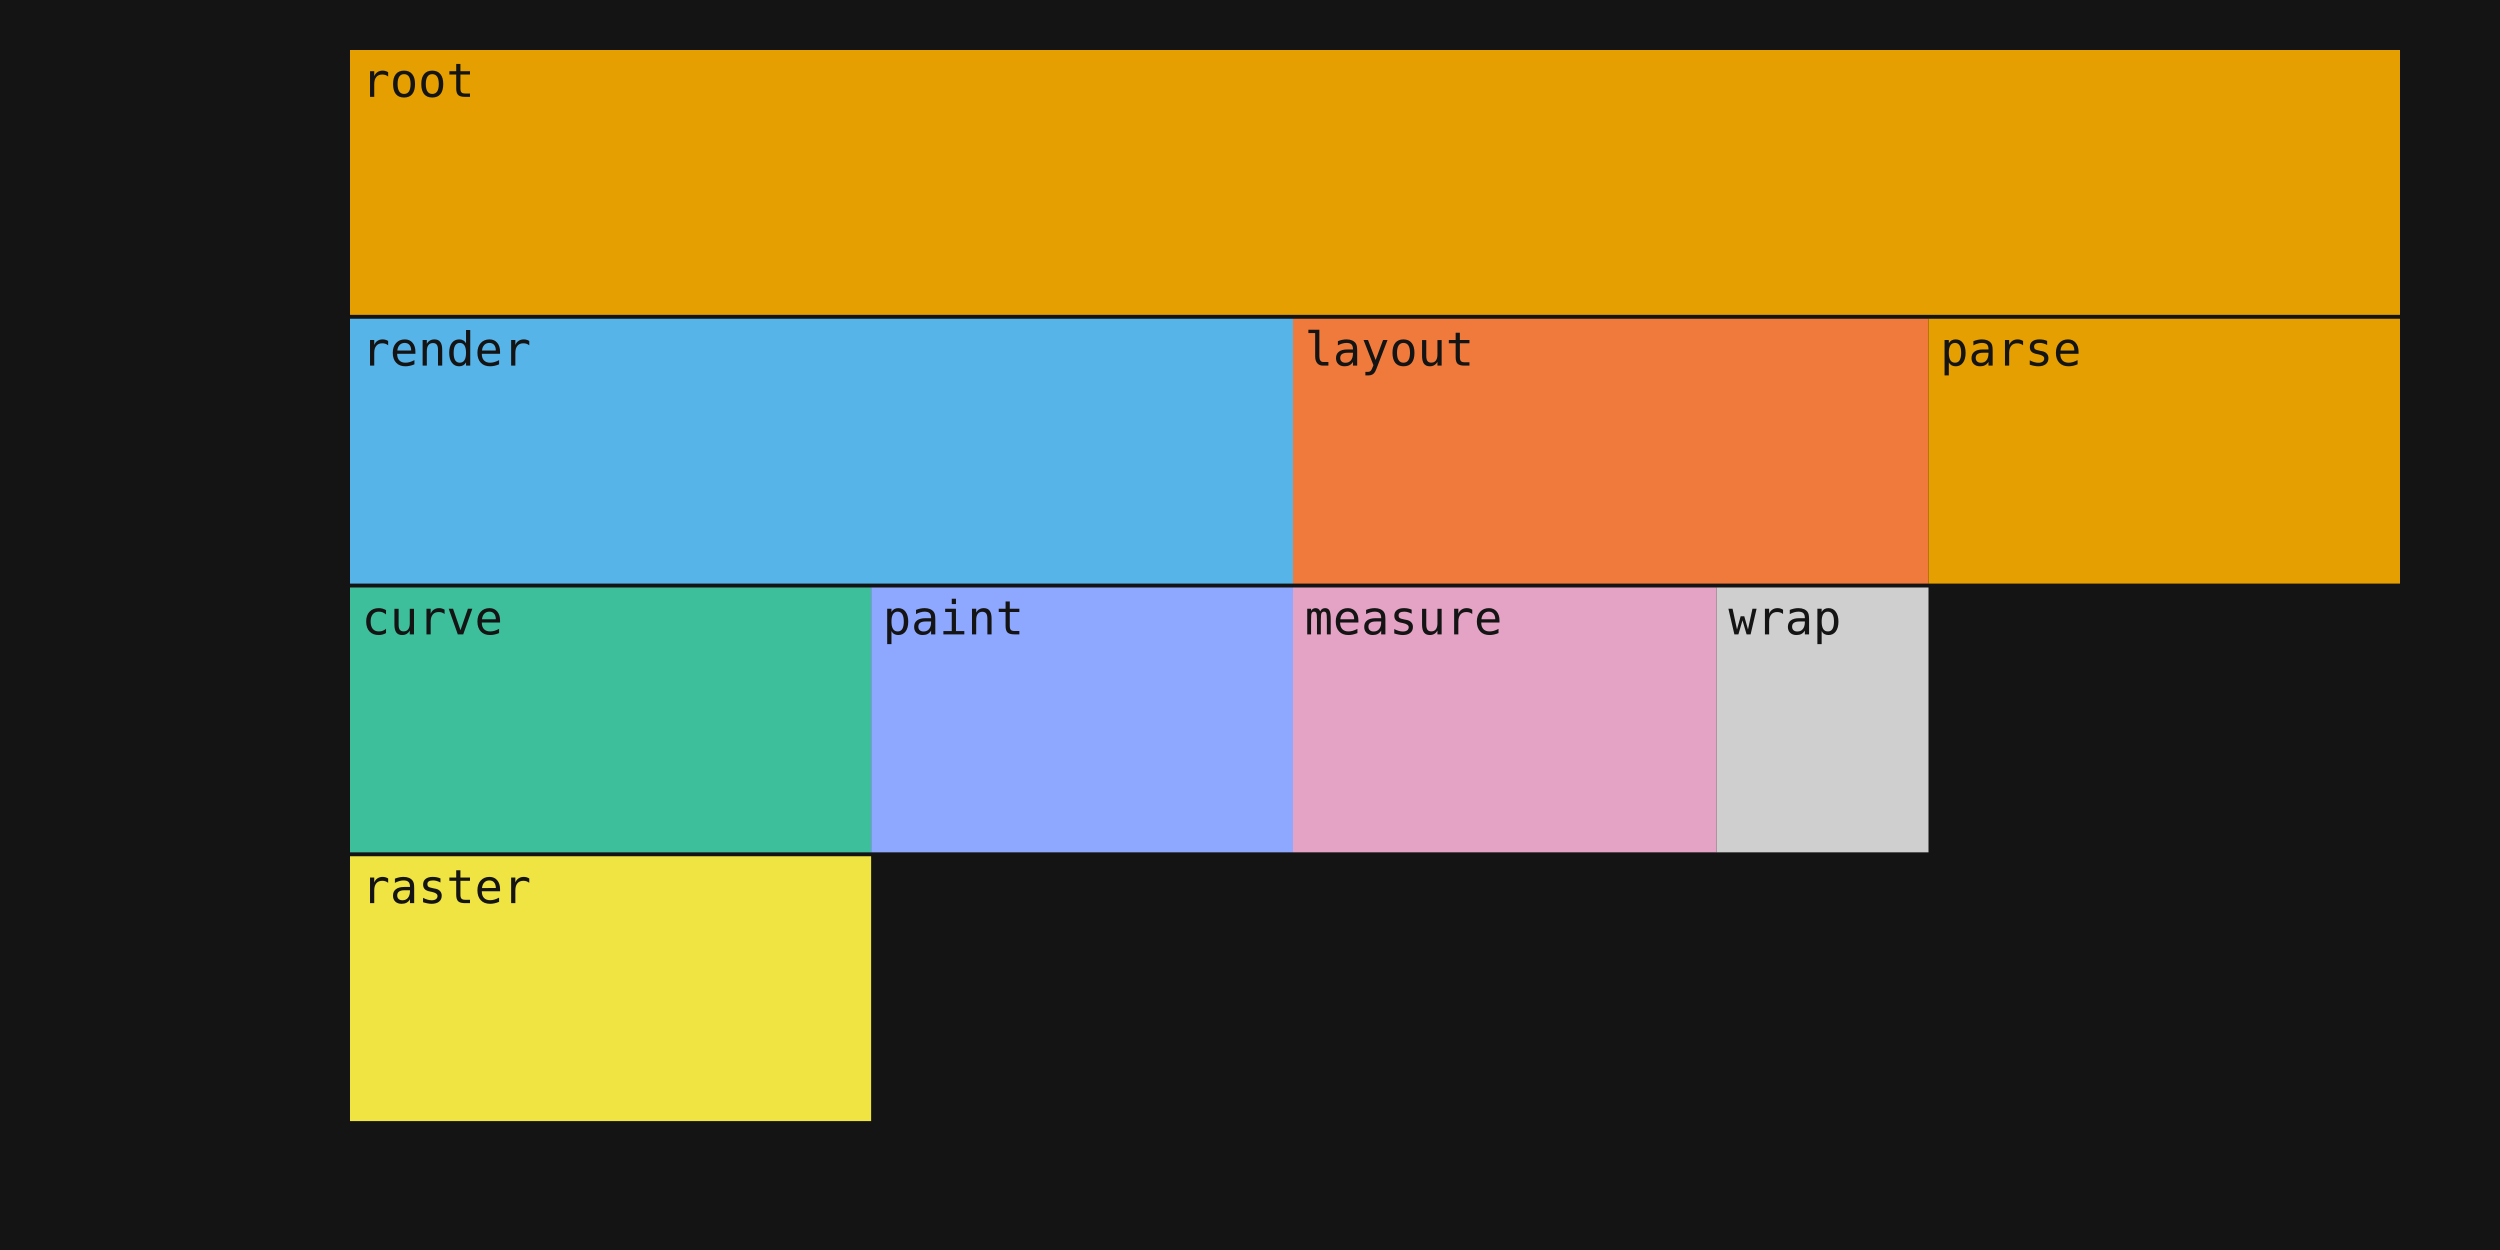
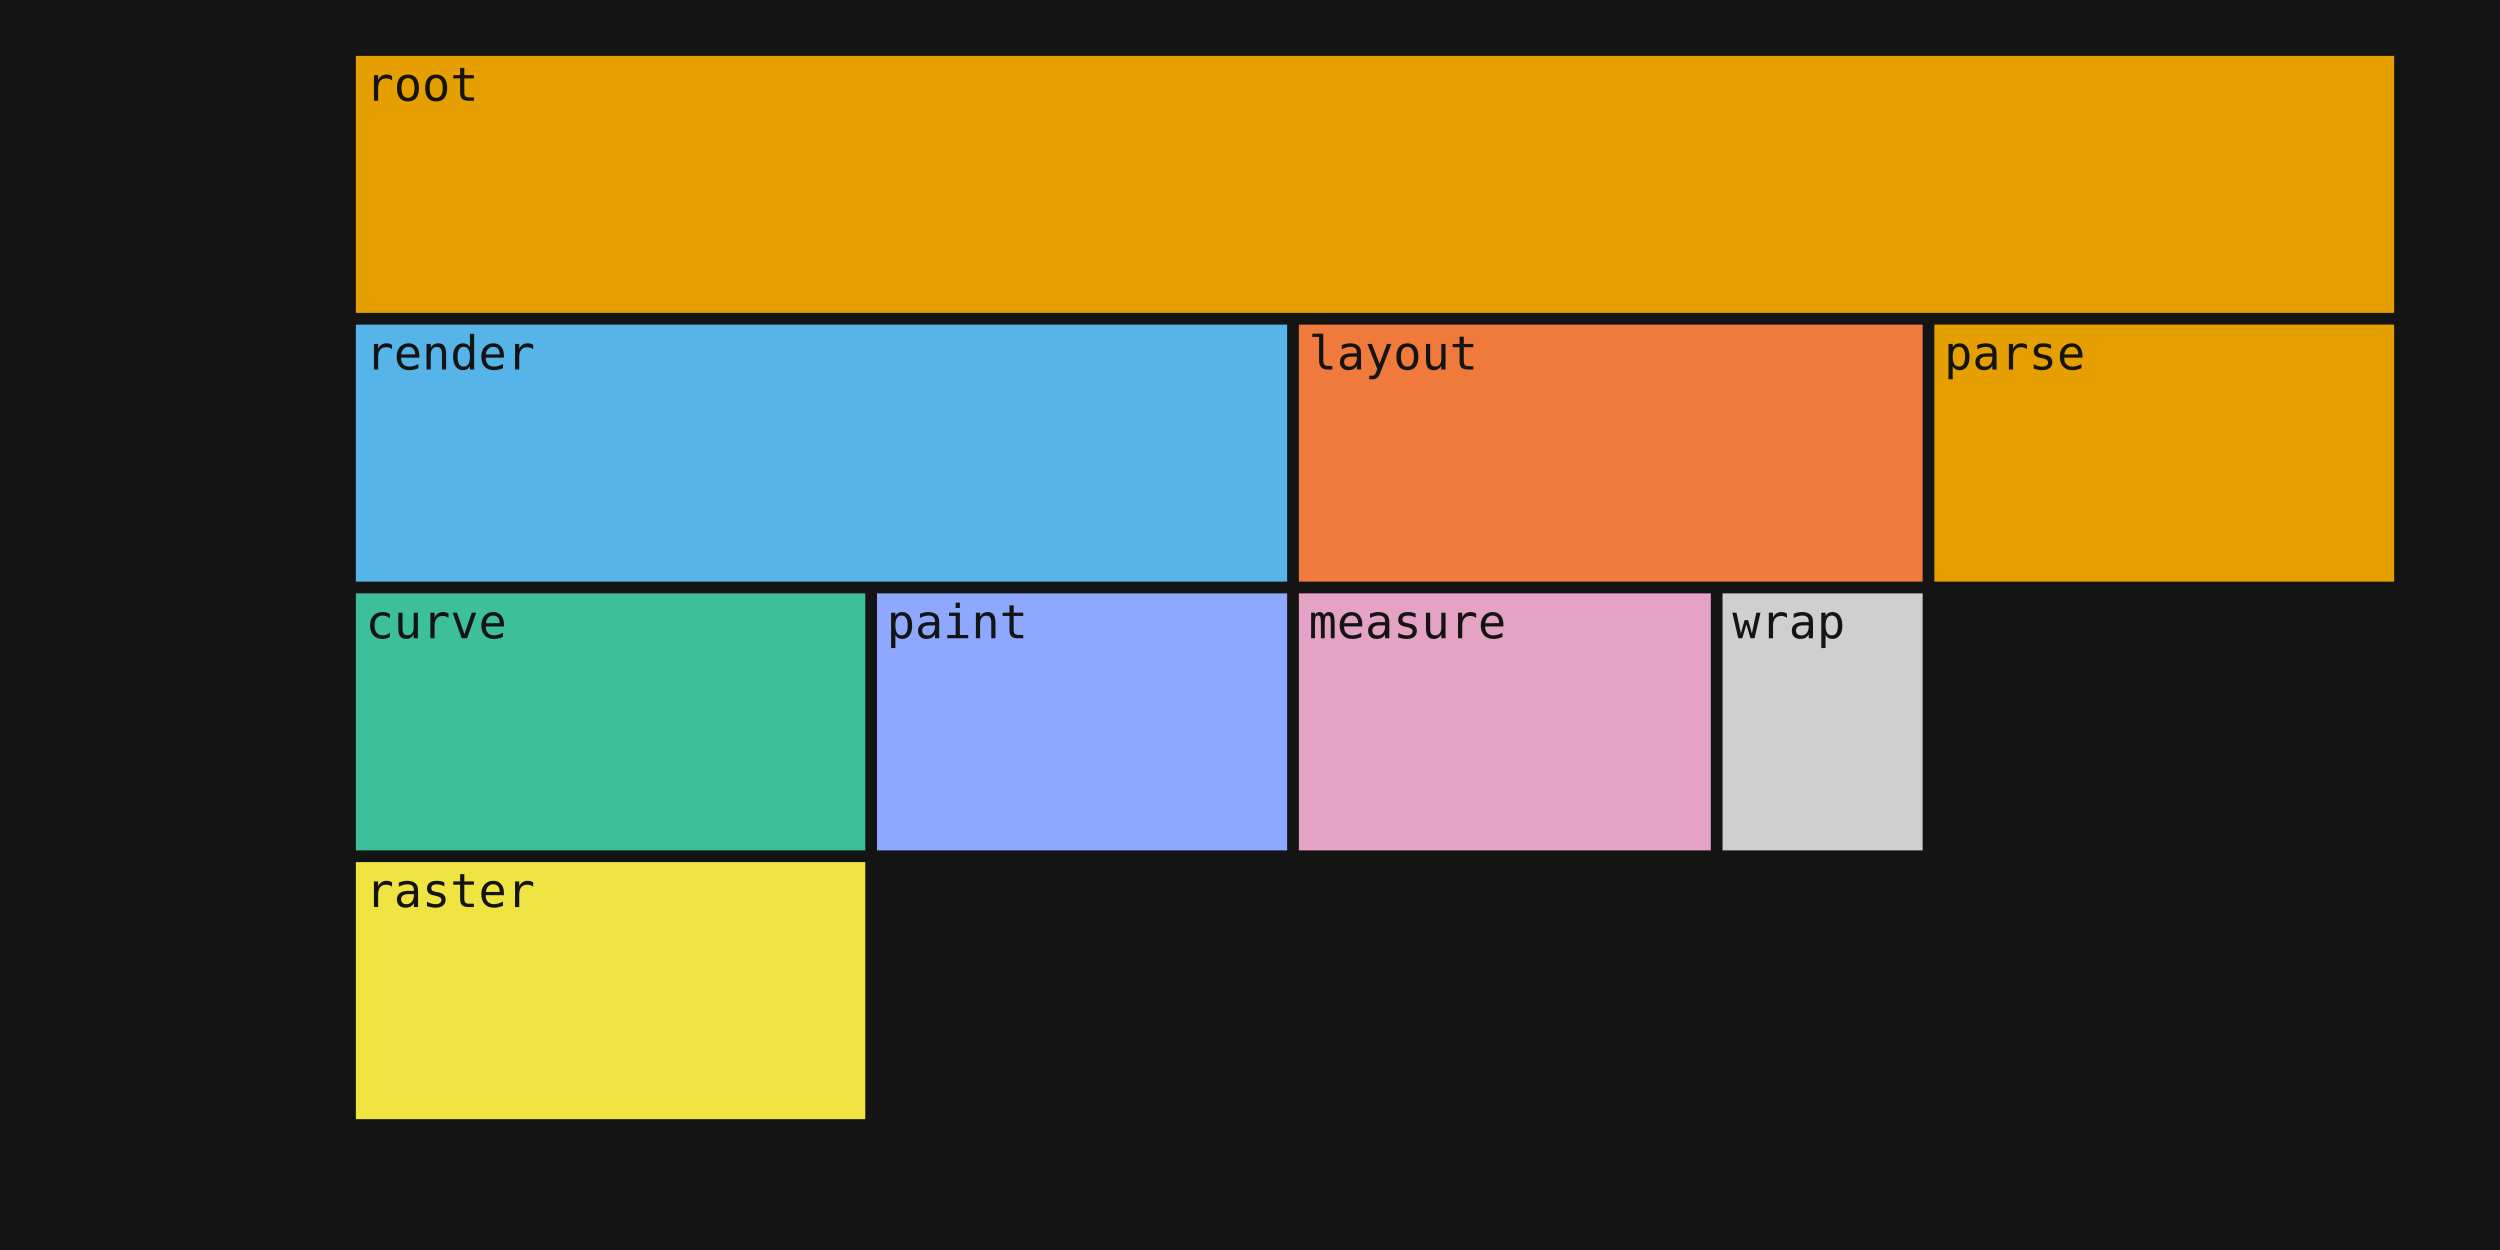
<svg xmlns="http://www.w3.org/2000/svg" viewBox="0 0 640 320" width="640" height="320">
  <rect width="100%" height="100%" fill="#141414" />
-   <rect x="89.6" y="12.8" width="524.8" height="67.8" fill="#e69f00" />
-   <clipPath id="ssvgb-0">
-     <rect x="89.6" y="12.8" width="524.8" height="67.8" />
+   <rect x="90.6" y="13.8" width="522.8" height="66.8" fill="#e69f00" stroke="#141414" stroke-width="1" />
+   <clipPath id="tsvgb-0">
+     <rect x="90.6" y="13.8" width="522.8" height="66.8" />
  </clipPath>
-   <text x="92.6" y="24.8" clip-path="url(#ssvgb-0)" font-size="12" font-family="monospace" fill="#141414">root</text>
-   <rect x="89.6" y="81.6" width="241.408" height="67.8" fill="#56b4e9" />
-   <clipPath id="ssvgb-1">
-     <rect x="89.6" y="81.6" width="241.408" height="67.8" />
+   <text x="93.6" y="25.8" clip-path="url(#tsvgb-0)" font-size="12" font-family="monospace" fill="#141414">root</text>
+   <rect x="90.6" y="82.6" width="239.408" height="66.8" fill="#56b4e9" stroke="#141414" stroke-width="1" />
+   <clipPath id="tsvgb-1">
+     <rect x="90.6" y="82.6" width="239.408" height="66.8" />
  </clipPath>
-   <text x="92.6" y="93.6" clip-path="url(#ssvgb-1)" font-size="12" font-family="monospace" fill="#141414">render</text>
-   <rect x="89.6" y="150.4" width="133.41" height="67.8" fill="#3cbf9a" />
-   <clipPath id="ssvgb-2">
-     <rect x="89.6" y="150.4" width="133.41" height="67.8" />
+   <text x="93.6" y="94.6" clip-path="url(#tsvgb-1)" font-size="12" font-family="monospace" fill="#141414">render</text>
+   <rect x="90.6" y="151.4" width="131.41" height="66.8" fill="#3cbf9a" stroke="#141414" stroke-width="1" />
+   <clipPath id="tsvgb-2">
+     <rect x="90.6" y="151.4" width="131.41" height="66.8" />
  </clipPath>
-   <text x="92.6" y="162.4" clip-path="url(#ssvgb-2)" font-size="12" font-family="monospace" fill="#141414">curve</text>
-   <rect x="89.6" y="219.2" width="133.41" height="67.8" fill="#f0e442" />
-   <clipPath id="ssvgb-3">
-     <rect x="89.6" y="219.2" width="133.41" height="67.8" />
+   <text x="93.6" y="163.4" clip-path="url(#tsvgb-2)" font-size="12" font-family="monospace" fill="#141414">curve</text>
+   <rect x="90.6" y="220.2" width="131.41" height="66.8" fill="#f0e442" stroke="#141414" stroke-width="1" />
+   <clipPath id="tsvgb-3">
+     <rect x="90.6" y="220.2" width="131.41" height="66.8" />
  </clipPath>
-   <text x="92.6" y="231.2" clip-path="url(#ssvgb-3)" font-size="12" font-family="monospace" fill="#141414">raster</text>
-   <rect x="223.01" y="150.4" width="107.998" height="67.8" fill="#8fa8ff" />
-   <clipPath id="ssvgb-4">
-     <rect x="223.01" y="150.4" width="107.998" height="67.8" />
+   <text x="93.6" y="232.2" clip-path="url(#tsvgb-3)" font-size="12" font-family="monospace" fill="#141414">raster</text>
+   <rect x="224.01" y="151.4" width="105.998" height="66.8" fill="#8fa8ff" stroke="#141414" stroke-width="1" />
+   <clipPath id="tsvgb-4">
+     <rect x="224.01" y="151.4" width="105.998" height="66.8" />
  </clipPath>
-   <text x="226.01" y="162.4" clip-path="url(#ssvgb-4)" font-size="12" font-family="monospace" fill="#141414">paint</text>
-   <rect x="331.008" y="81.6" width="162.688" height="67.8" fill="#f07a3c" />
-   <clipPath id="ssvgb-5">
-     <rect x="331.008" y="81.6" width="162.688" height="67.8" />
+   <text x="227.01" y="163.4" clip-path="url(#tsvgb-4)" font-size="12" font-family="monospace" fill="#141414">paint</text>
+   <rect x="332.008" y="82.6" width="160.688" height="66.8" fill="#f07a3c" stroke="#141414" stroke-width="1" />
+   <clipPath id="tsvgb-5">
+     <rect x="332.008" y="82.6" width="160.688" height="66.8" />
  </clipPath>
-   <text x="334.008" y="93.6" clip-path="url(#ssvgb-5)" font-size="12" font-family="monospace" fill="#141414">layout</text>
-   <rect x="331.008" y="150.4" width="108.459" height="67.8" fill="#e4a3c4" />
-   <clipPath id="ssvgb-6">
-     <rect x="331.008" y="150.4" width="108.459" height="67.8" />
+   <text x="335.008" y="94.6" clip-path="url(#tsvgb-5)" font-size="12" font-family="monospace" fill="#141414">layout</text>
+   <rect x="332.008" y="151.4" width="106.459" height="66.8" fill="#e4a3c4" stroke="#141414" stroke-width="1" />
+   <clipPath id="tsvgb-6">
+     <rect x="332.008" y="151.4" width="106.459" height="66.8" />
  </clipPath>
-   <text x="334.008" y="162.4" clip-path="url(#ssvgb-6)" font-size="12" font-family="monospace" fill="#141414">measure</text>
-   <rect x="439.467" y="150.4" width="54.229" height="67.8" fill="#cfcfcf" />
-   <clipPath id="ssvgb-7">
-     <rect x="439.467" y="150.4" width="54.229" height="67.8" />
+   <text x="335.008" y="163.4" clip-path="url(#tsvgb-6)" font-size="12" font-family="monospace" fill="#141414">measure</text>
+   <rect x="440.467" y="151.4" width="52.229" height="66.8" fill="#cfcfcf" stroke="#141414" stroke-width="1" />
+   <clipPath id="tsvgb-7">
+     <rect x="440.467" y="151.4" width="52.229" height="66.8" />
  </clipPath>
-   <text x="442.467" y="162.4" clip-path="url(#ssvgb-7)" font-size="12" font-family="monospace" fill="#141414">wrap</text>
-   <rect x="493.696" y="81.6" width="120.704" height="67.8" fill="#e69f00" />
-   <clipPath id="ssvgb-8">
-     <rect x="493.696" y="81.6" width="120.704" height="67.8" />
+   <text x="443.467" y="163.4" clip-path="url(#tsvgb-7)" font-size="12" font-family="monospace" fill="#141414">wrap</text>
+   <rect x="494.696" y="82.6" width="118.704" height="66.8" fill="#e69f00" stroke="#141414" stroke-width="1" />
+   <clipPath id="tsvgb-8">
+     <rect x="494.696" y="82.6" width="118.704" height="66.8" />
  </clipPath>
-   <text x="496.696" y="93.6" clip-path="url(#ssvgb-8)" font-size="12" font-family="monospace" fill="#141414">parse</text>
+   <text x="497.696" y="94.6" clip-path="url(#tsvgb-8)" font-size="12" font-family="monospace" fill="#141414">parse</text>
</svg>
